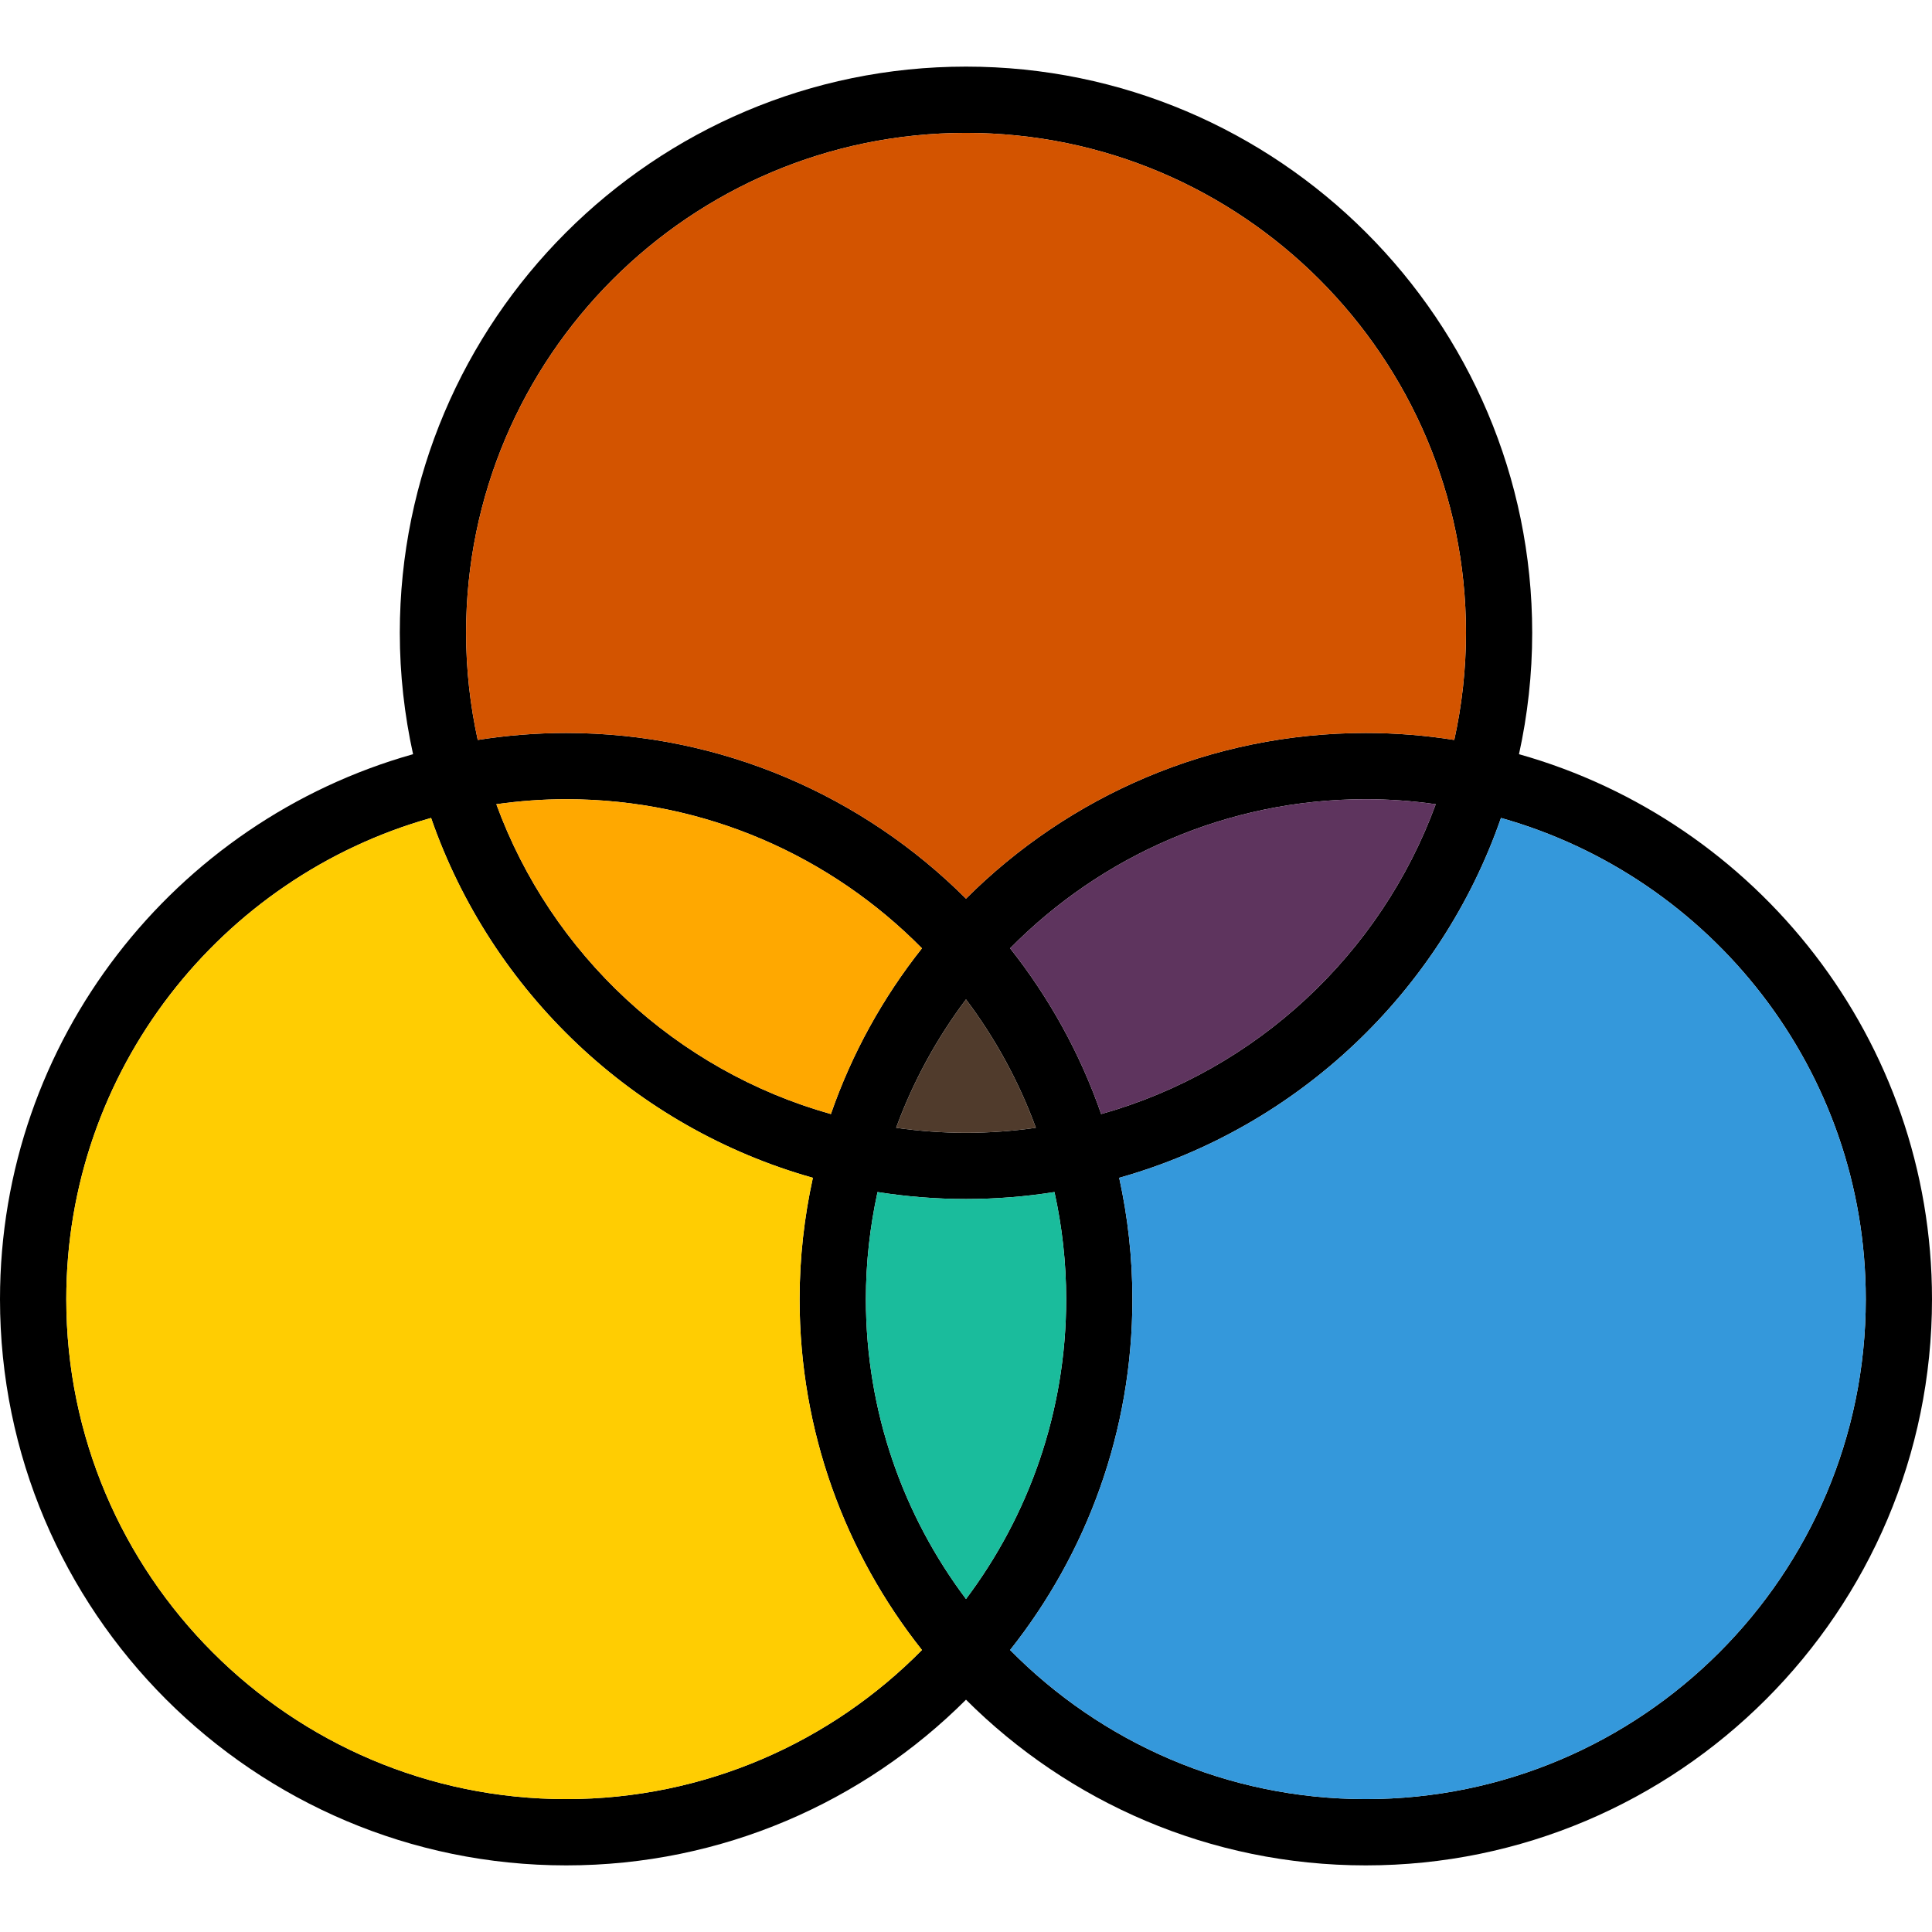
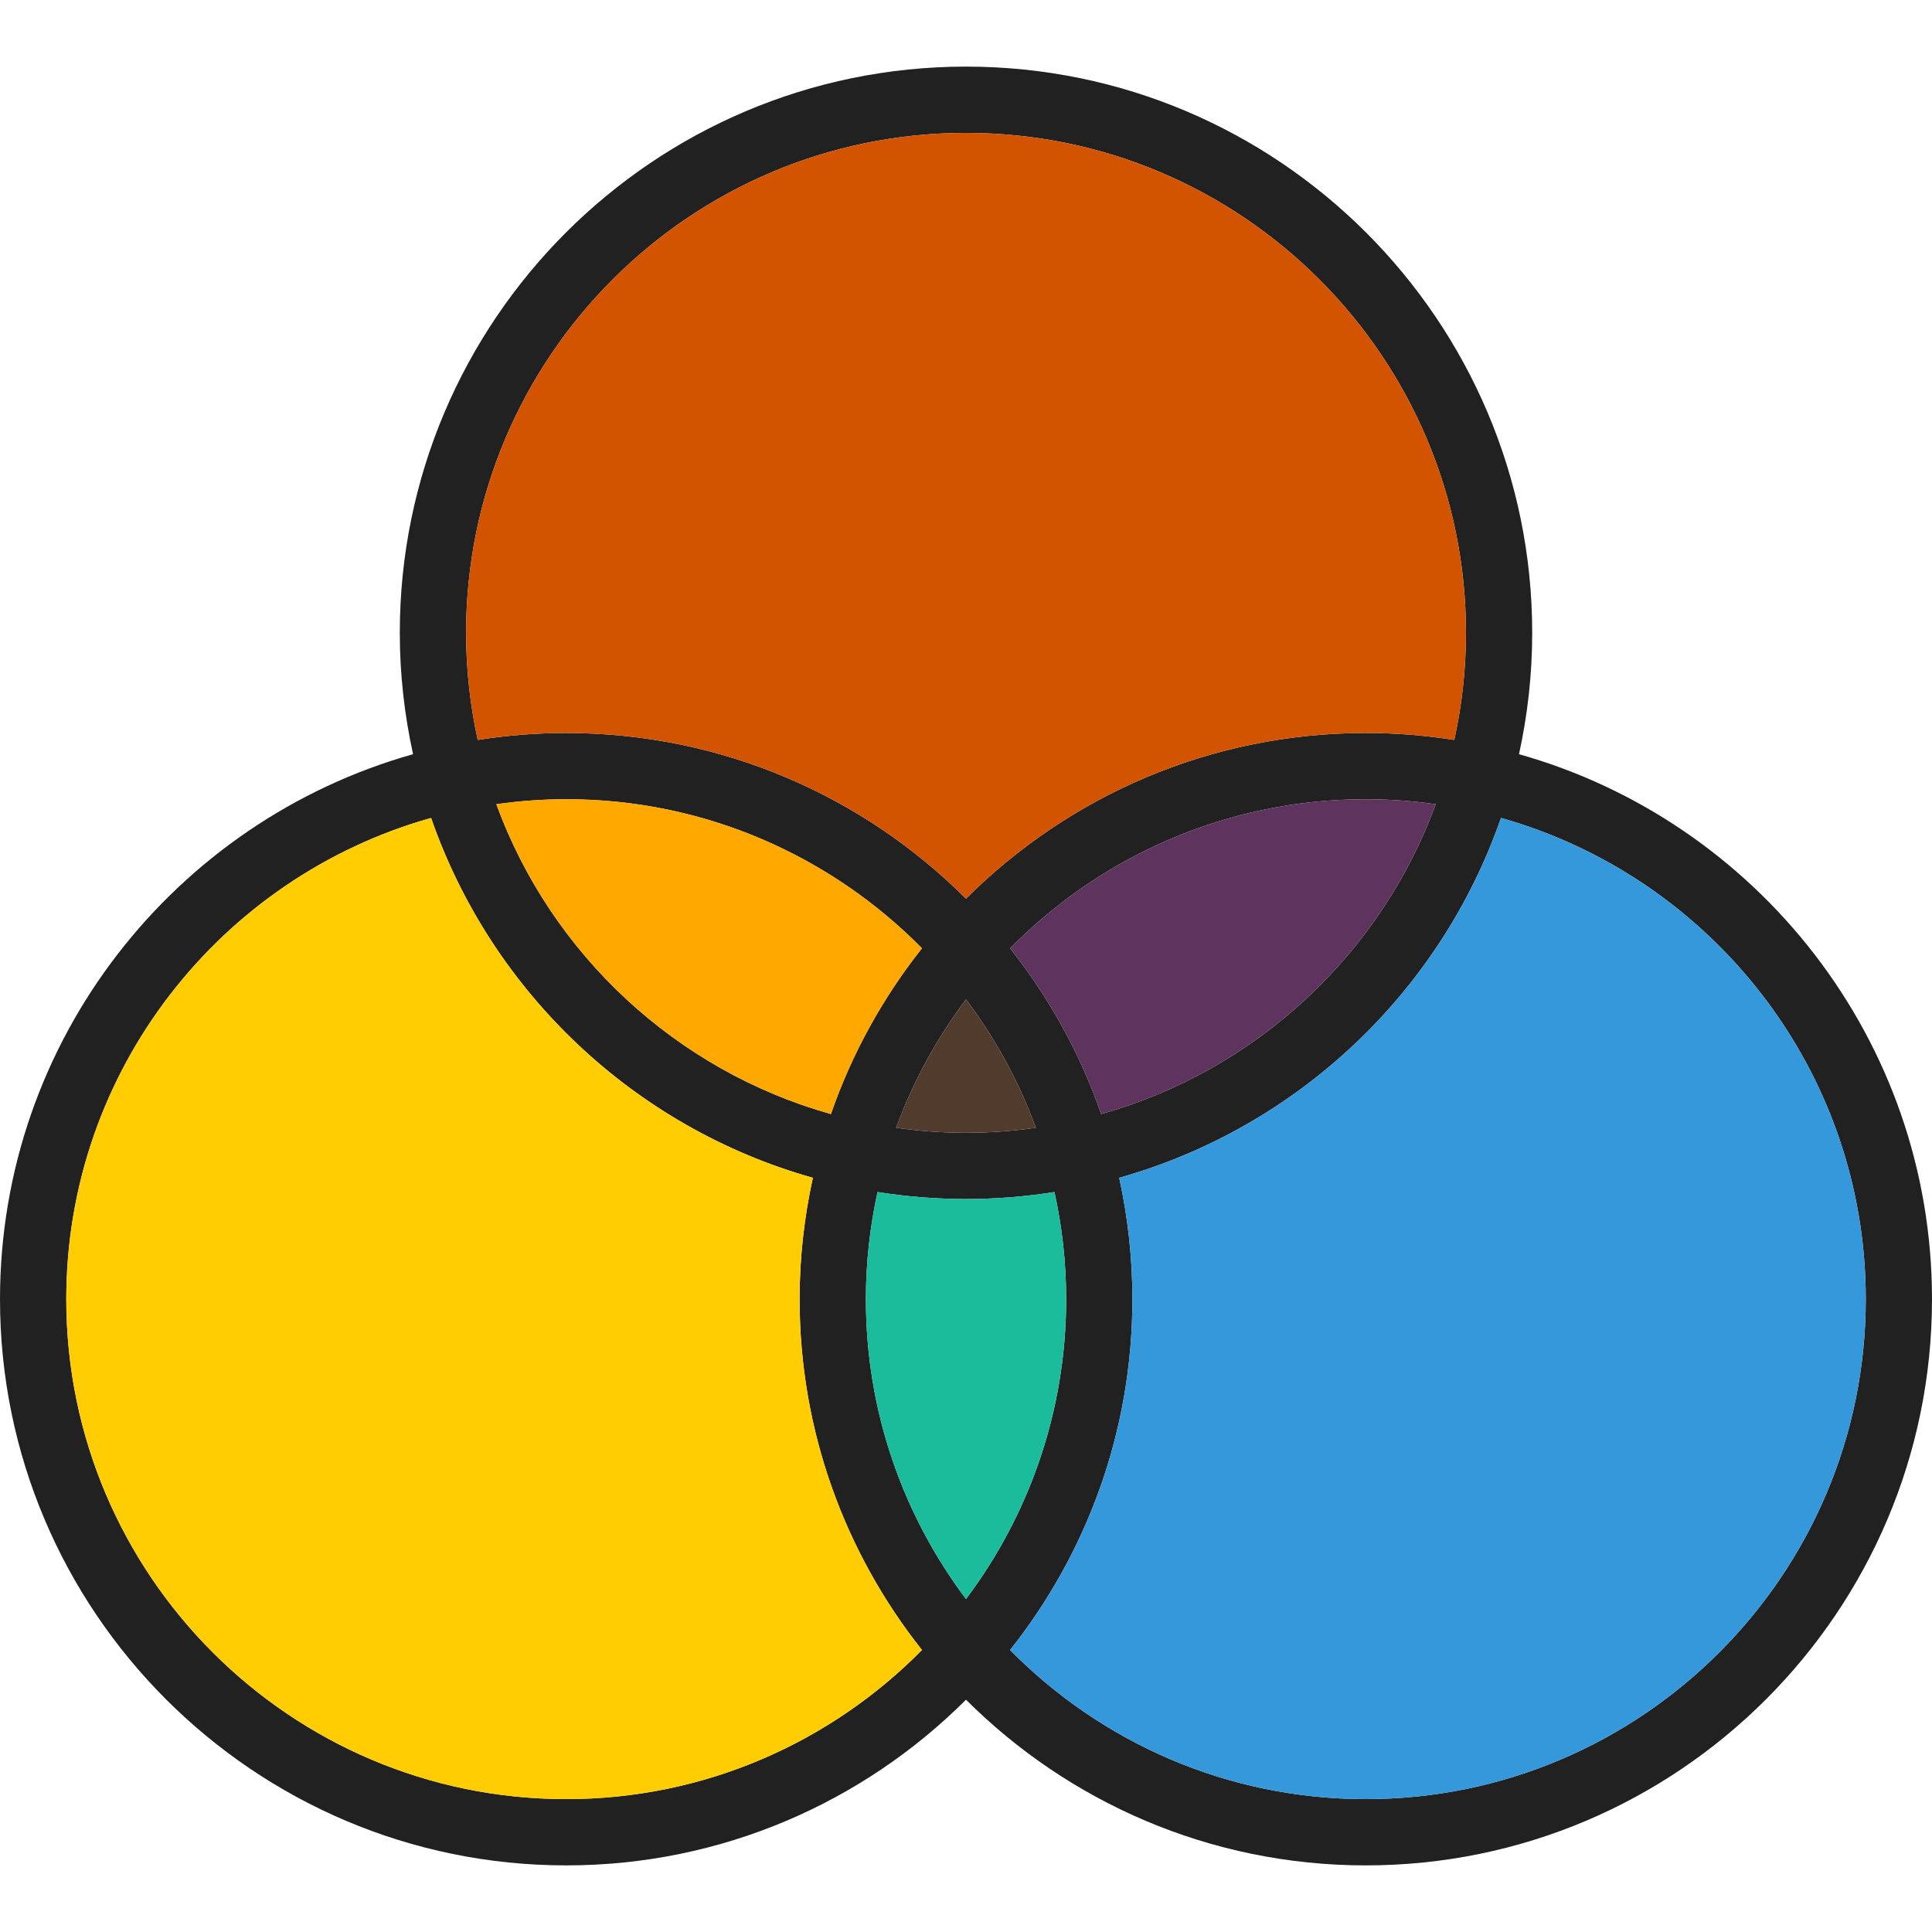
<svg xmlns="http://www.w3.org/2000/svg" version="1.1" id="Layer_1" x="0px" y="0px" viewBox="0 0 297 297" style="enable-background:new 0 0 297 297;" xml:space="preserve">
  <g id="XMLID_28_">
    <g>
-       <path d="M233.51,115.94c36.58,10.3,63.49,43.94,63.49,83.78c0,47.99-39.04,87.04-87.04,87.04c-23.97,0-45.7-9.74-61.46-25.47    c-15.75,15.73-37.49,25.47-61.46,25.47C39.05,286.76,0,247.71,0,199.72c0-39.84,26.91-73.48,63.5-83.78    c-1.32-6.01-2.04-12.25-2.04-18.66c0-47.99,39.05-87.04,87.04-87.04c48,0,87.04,39.05,87.04,87.04    C235.54,103.69,234.83,109.93,233.51,115.94z M286.82,199.72c0-35.18-23.77-64.89-56.08-73.98c-9.28,26.75-31.26,47.6-58.69,55.32    c1.32,6.01,2.03,12.25,2.03,18.66c0,20.36-7.04,39.09-18.8,53.93c13.94,14.14,33.3,22.92,54.68,22.92    C252.34,276.57,286.82,242.1,286.82,199.72z M223.56,113.75c1.17-5.31,1.8-10.81,1.8-16.47c0-42.38-34.48-76.85-76.86-76.85    S71.65,54.9,71.65,97.28c0,5.66,0.63,11.16,1.79,16.47c4.44-0.7,8.98-1.07,13.6-1.07c23.97,0,45.71,9.74,61.46,25.47    c15.76-15.73,37.49-25.47,61.46-25.47C214.59,112.68,219.13,113.05,223.56,113.75z M220.71,123.63c-3.52-0.5-7.1-0.77-10.75-0.77    c-21.38,0-40.74,8.78-54.68,22.92c6,7.58,10.77,16.17,14,25.48C193.1,164.56,212.27,146.67,220.71,123.63z M163.9,199.72    c0-5.66-0.63-11.16-1.8-16.47c-4.43,0.7-8.97,1.07-13.6,1.07c-4.62,0-9.16-0.37-13.6-1.07c-1.16,5.31-1.79,10.81-1.79,16.47    c0,17.27,5.73,33.24,15.39,46.09C158.16,232.96,163.9,216.99,163.9,199.72z M159.24,173.37c-2.61-7.13-6.25-13.77-10.74-19.74    c-4.49,5.97-8.13,12.61-10.74,19.74c3.51,0.5,7.1,0.77,10.74,0.77C152.15,174.14,155.73,173.87,159.24,173.37z M127.73,171.26    c3.23-9.31,7.99-17.9,14-25.48c-13.95-14.14-33.31-22.92-54.69-22.92c-3.64,0-7.23,0.27-10.74,0.77    C84.73,146.67,103.91,164.56,127.73,171.26z M141.73,253.65c-11.76-14.84-18.81-33.57-18.81-53.93c0-6.41,0.72-12.65,2.04-18.66    c-27.44-7.72-49.41-28.57-58.69-55.32c-32.32,9.09-56.08,38.8-56.08,73.98c0,42.38,34.47,76.85,76.85,76.85    C108.42,276.57,127.78,267.79,141.73,253.65z" />
+       <path style="fill:#212121;" d="M233.51,115.94c36.58,10.3,63.49,43.94,63.49,83.78c0,47.99-39.04,87.04-87.04,87.04c-23.97,0-45.7-9.74-61.46-25.47    c-15.75,15.73-37.49,25.47-61.46,25.47C39.05,286.76,0,247.71,0,199.72c0-39.84,26.91-73.48,63.5-83.78    c-1.32-6.01-2.04-12.25-2.04-18.66c0-47.99,39.05-87.04,87.04-87.04c48,0,87.04,39.05,87.04,87.04    C235.54,103.69,234.83,109.93,233.51,115.94z M286.82,199.72c0-35.18-23.77-64.89-56.08-73.98c-9.28,26.75-31.26,47.6-58.69,55.32    c1.32,6.01,2.03,12.25,2.03,18.66c0,20.36-7.04,39.09-18.8,53.93c13.94,14.14,33.3,22.92,54.68,22.92    C252.34,276.57,286.82,242.1,286.82,199.72z M223.56,113.75c1.17-5.31,1.8-10.81,1.8-16.47c0-42.38-34.48-76.85-76.86-76.85    S71.65,54.9,71.65,97.28c0,5.66,0.63,11.16,1.79,16.47c4.44-0.7,8.98-1.07,13.6-1.07c23.97,0,45.71,9.74,61.46,25.47    c15.76-15.73,37.49-25.47,61.46-25.47C214.59,112.68,219.13,113.05,223.56,113.75z M220.71,123.63c-3.52-0.5-7.1-0.77-10.75-0.77    c-21.38,0-40.74,8.78-54.68,22.92c6,7.58,10.77,16.17,14,25.48C193.1,164.56,212.27,146.67,220.71,123.63z M163.9,199.72    c0-5.66-0.63-11.16-1.8-16.47c-4.43,0.7-8.97,1.07-13.6,1.07c-4.62,0-9.16-0.37-13.6-1.07c-1.16,5.31-1.79,10.81-1.79,16.47    c0,17.27,5.73,33.24,15.39,46.09C158.16,232.96,163.9,216.99,163.9,199.72z M159.24,173.37c-2.61-7.13-6.25-13.77-10.74-19.74    c-4.49,5.97-8.13,12.61-10.74,19.74c3.51,0.5,7.1,0.77,10.74,0.77C152.15,174.14,155.73,173.87,159.24,173.37z M127.73,171.26    c3.23-9.31,7.99-17.9,14-25.48c-13.95-14.14-33.31-22.92-54.69-22.92c-3.64,0-7.23,0.27-10.74,0.77    C84.73,146.67,103.91,164.56,127.73,171.26z M141.73,253.65c-11.76-14.84-18.81-33.57-18.81-53.93c0-6.41,0.72-12.65,2.04-18.66    c-27.44-7.72-49.41-28.57-58.69-55.32c-32.32,9.09-56.08,38.8-56.08,73.98c0,42.38,34.47,76.85,76.85,76.85    C108.42,276.57,127.78,267.79,141.73,253.65z" />
      <path style="fill:#3498DB;" d="M230.74,125.74c32.31,9.09,56.08,38.8,56.08,73.98c0,42.38-34.48,76.85-76.86,76.85    c-21.38,0-40.74-8.78-54.68-22.92c11.76-14.84,18.8-33.57,18.8-53.93c0-6.41-0.71-12.65-2.03-18.66    C199.48,173.34,221.46,152.49,230.74,125.74z" />
      <path style="fill:#D35400;" d="M225.36,97.28c0,5.66-0.63,11.16-1.8,16.47c-4.43-0.7-8.97-1.07-13.6-1.07    c-23.97,0-45.7,9.74-61.46,25.47c-15.75-15.73-37.49-25.47-61.46-25.47c-4.62,0-9.16,0.37-13.6,1.07    c-1.16-5.31-1.79-10.81-1.79-16.47c0-42.38,34.47-76.85,76.85-76.85S225.36,54.9,225.36,97.28z" />
      <path style="fill:#5E345E;" d="M209.96,122.86c3.65,0,7.23,0.27,10.75,0.77c-8.44,23.04-27.61,40.93-51.43,47.63    c-3.23-9.31-8-17.9-14-25.48C169.22,131.64,188.58,122.86,209.96,122.86z" />
      <path style="fill:#1ABC9C;" d="M162.1,183.25c1.17,5.31,1.8,10.81,1.8,16.47c0,17.27-5.74,33.24-15.4,46.09    c-9.66-12.85-15.39-28.82-15.39-46.09c0-5.66,0.63-11.16,1.79-16.47c4.44,0.7,8.98,1.07,13.6,1.07    C153.13,184.32,157.67,183.95,162.1,183.25z" />
      <path style="fill:#503B2C;" d="M148.5,153.63c4.49,5.97,8.13,12.61,10.74,19.74c-3.51,0.5-7.09,0.77-10.74,0.77    c-3.64,0-7.23-0.27-10.74-0.77C140.37,166.24,144.01,159.6,148.5,153.63z" />
      <path style="fill:#FFA800;" d="M141.73,145.78c-6.01,7.58-10.77,16.17-14,25.48c-23.82-6.7-43-24.59-51.43-47.63    c3.51-0.5,7.1-0.77,10.74-0.77C108.42,122.86,127.78,131.64,141.73,145.78z" />
      <path style="fill:#FFCD02;" d="M122.92,199.72c0,20.36,7.05,39.09,18.81,53.93c-13.95,14.14-33.31,22.92-54.69,22.92    c-42.38,0-76.85-34.47-76.85-76.85c0-35.18,23.76-64.89,56.08-73.98c9.28,26.75,31.25,47.6,58.69,55.32    C123.64,187.07,122.92,193.31,122.92,199.72z" />
    </g>
  </g>
  <g>
</g>
  <g>
</g>
  <g>
</g>
  <g>
</g>
  <g>
</g>
  <g>
</g>
  <g>
</g>
  <g>
</g>
  <g>
</g>
  <g>
</g>
  <g>
</g>
  <g>
</g>
  <g>
</g>
  <g>
</g>
  <g>
</g>
</svg>
